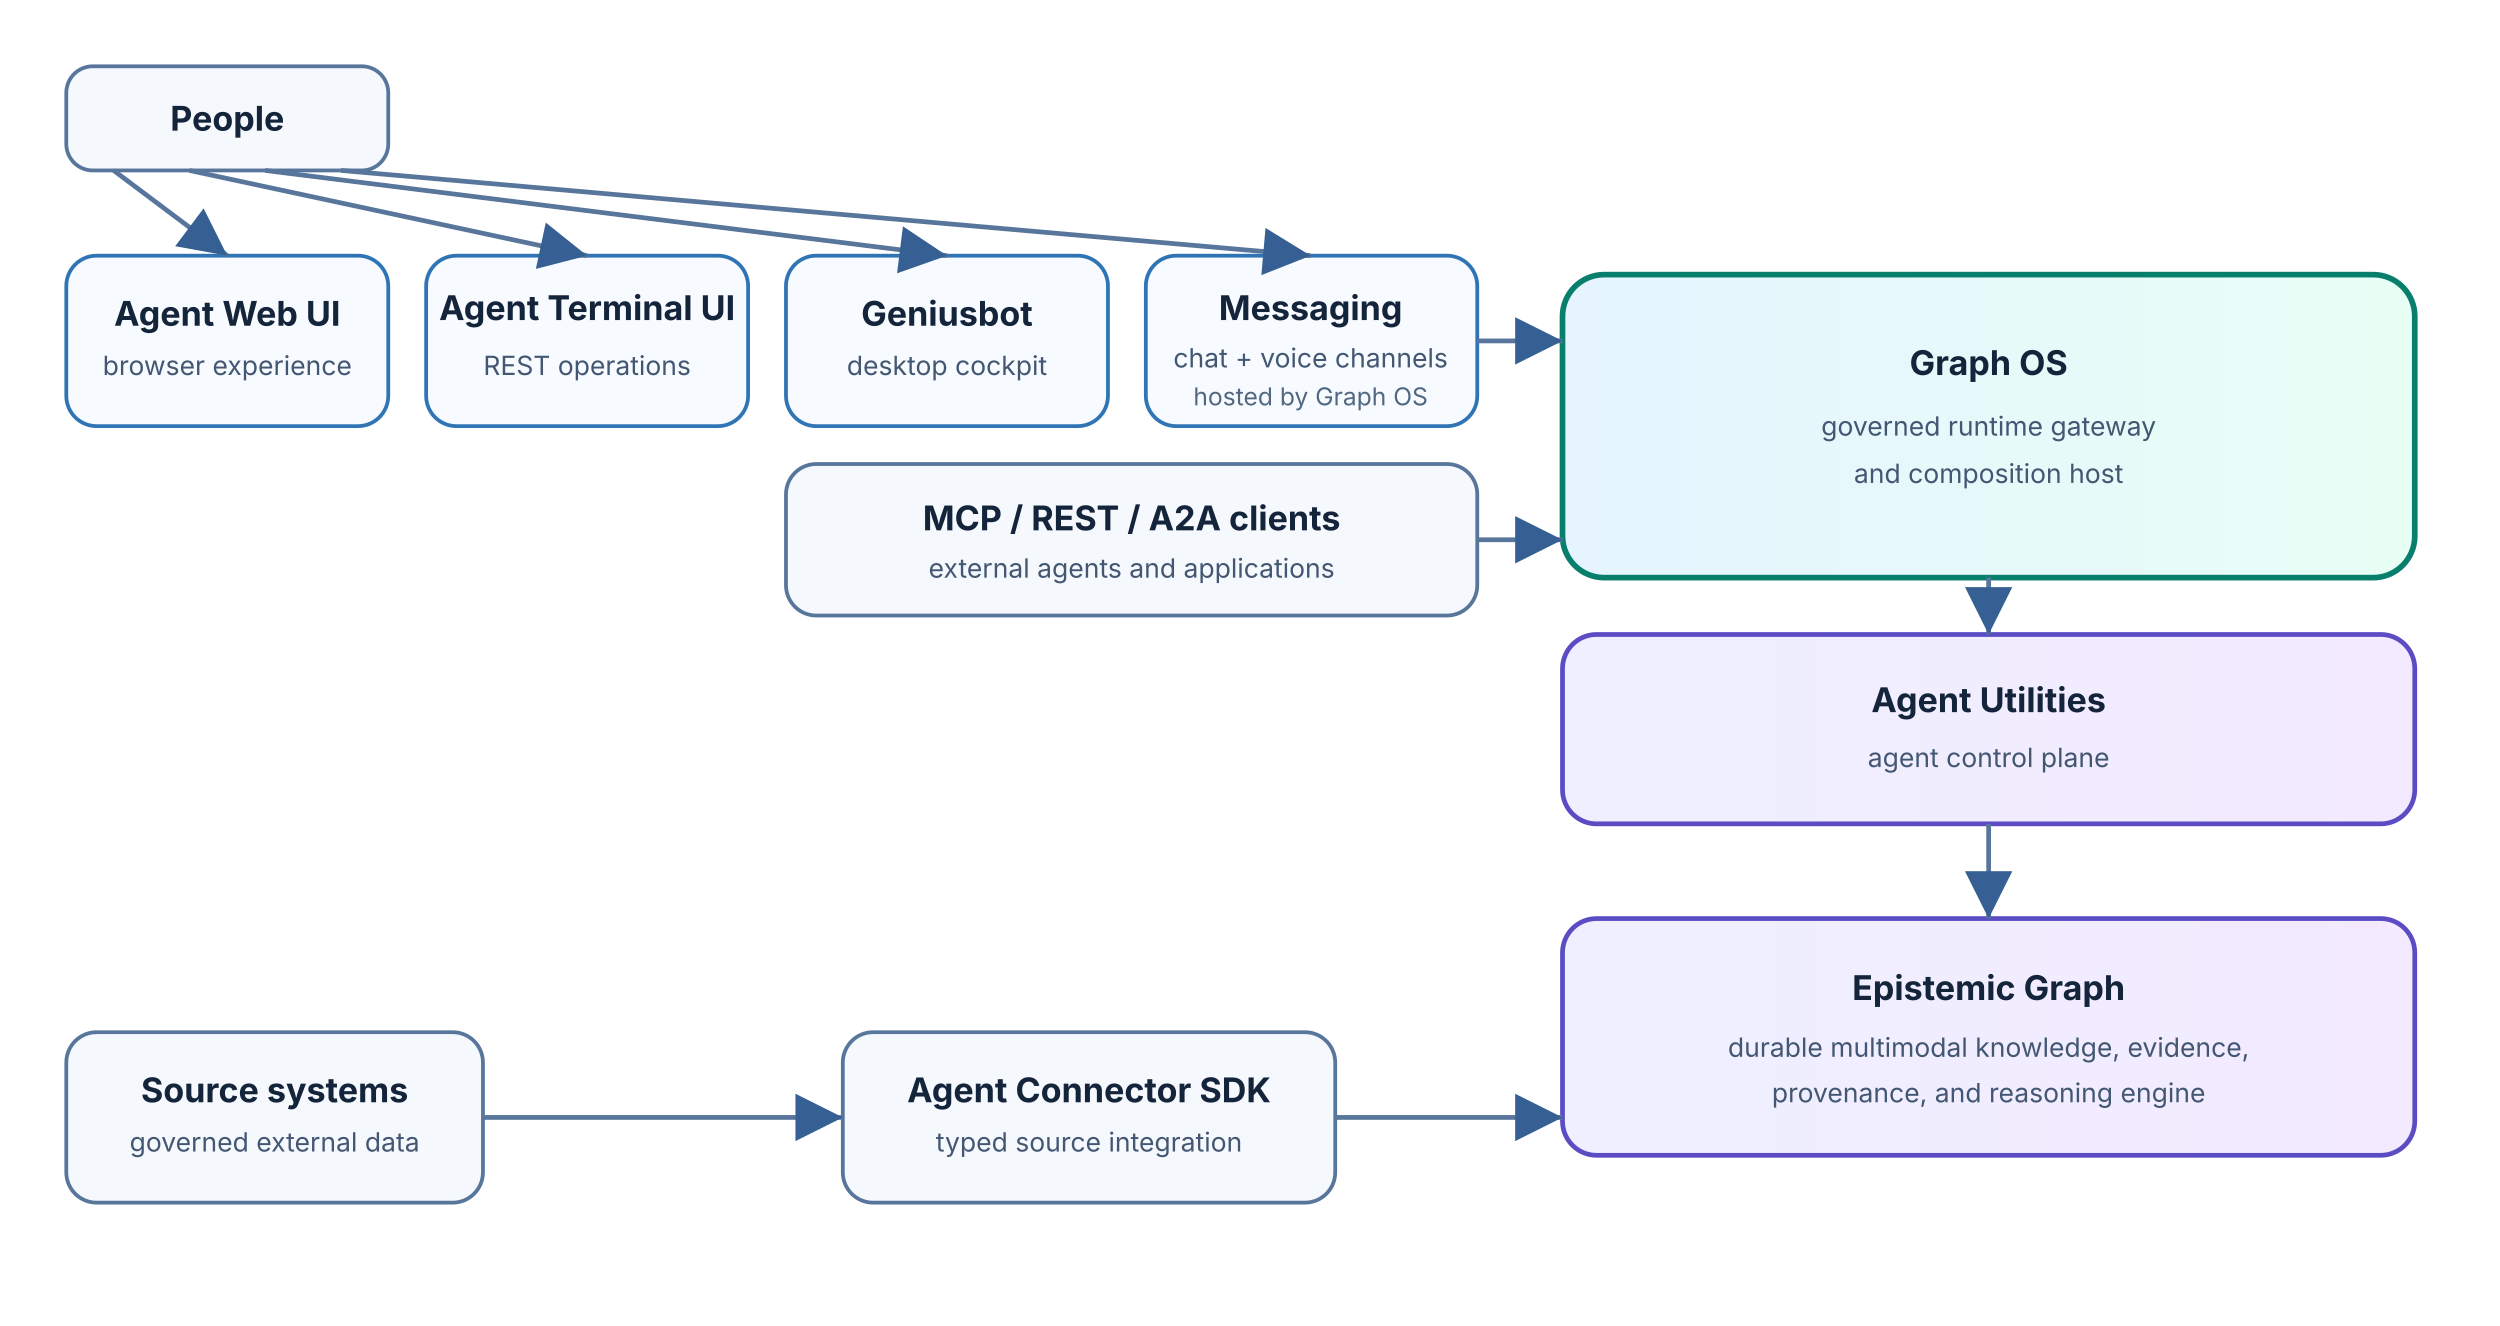
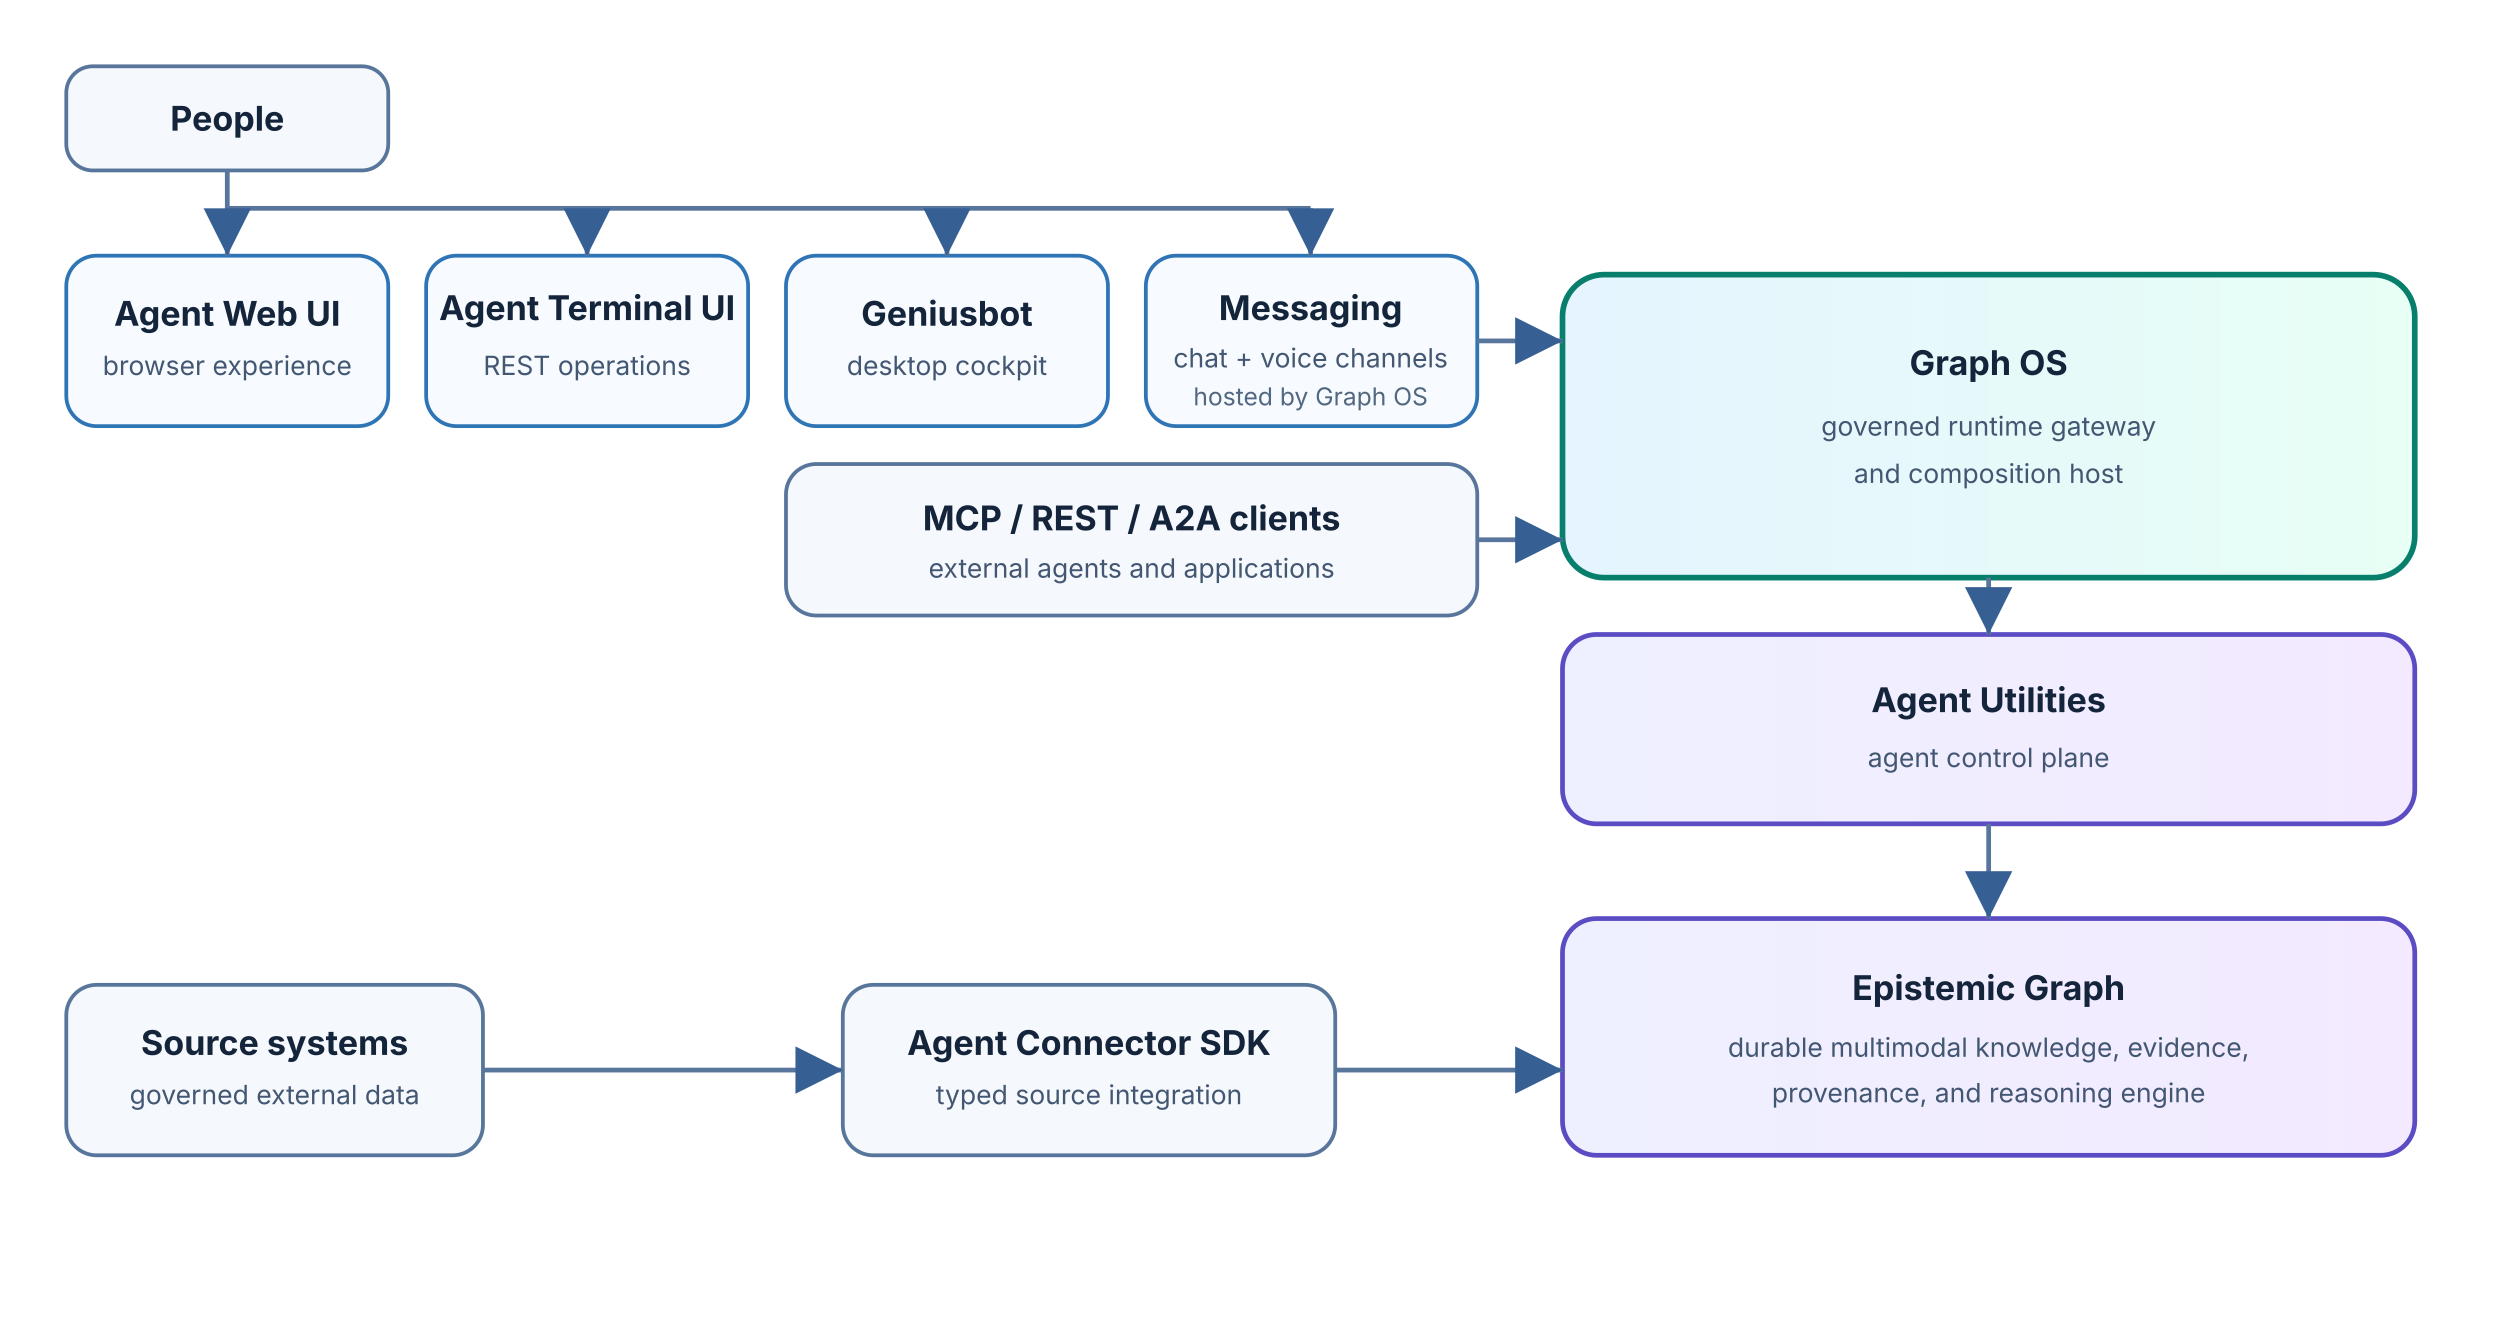
<svg xmlns="http://www.w3.org/2000/svg" viewBox="0 0 1320 700" role="img" aria-labelledby="diagram-title diagram-description">
  <defs>
    <linearGradient id="gateway-light" x1="0" x2="1">
      <stop stop-color="#e5f4ff" />
      <stop offset="1" stop-color="#e7fff5" />
    </linearGradient>
    <linearGradient id="core-light" x1="0" x2="1">
      <stop stop-color="#eef0ff" />
      <stop offset="1" stop-color="#f3eaff" />
    </linearGradient>
    <linearGradient id="gateway-dark" x1="0" x2="1">
      <stop stop-color="#173344" />
      <stop offset="1" stop-color="#153b36" />
    </linearGradient>
    <linearGradient id="core-dark" x1="0" x2="1">
      <stop stop-color="#242c4b" />
      <stop offset="1" stop-color="#332646" />
    </linearGradient>
    <marker id="arrow" markerWidth="10" markerHeight="10" refX="10" refY="5" orient="auto" markerUnits="strokeWidth">
      <path class="arrowhead" d="M0 0 10 5 0 10z" />
    </marker>
    <style>
      .bg{fill:none}.box{fill:#f5f8fc;stroke:#58769b;stroke-width:2}.entry{fill:#f7fbff;stroke:#2f75b5;stroke-width:2}.gateway{fill:url(#gateway-light);stroke:#087f6d;stroke-width:3}.core{fill:url(#core-light);stroke:#5b4cc4;stroke-width:2.5}.label{font:700 18px system-ui,-apple-system,Segoe UI,sans-serif;fill:#14243b;text-anchor:middle}.role{font:14px system-ui,-apple-system,Segoe UI,sans-serif;fill:#435773;text-anchor:middle}.small{font:13px system-ui,-apple-system,Segoe UI,sans-serif;fill:#526780;text-anchor:middle}.arrow,.bus{fill:none;stroke:#58769b;stroke-width:2.5}.arrow{marker-end:url(#arrow)}.arrowhead{fill:#365f93}
      @media (prefers-color-scheme: light){.bg{fill:none}.box{fill:#f5f8fc;stroke:#58769b}.entry{fill:#f7fbff;stroke:#2f75b5}.gateway{fill:url(#gateway-light);stroke:#087f6d}.core{fill:url(#core-light);stroke:#5b4cc4}.label{fill:#14243b}.role{fill:#435773}.small{fill:#526780}.arrow,.bus{stroke:#58769b}.arrowhead{fill:#365f93}}
      @media (prefers-color-scheme: dark){.bg{fill:none}.box{fill:#172338;stroke:#778ca9}.entry{fill:#192b43;stroke:#76aee9}.gateway{fill:url(#gateway-dark);stroke:#63d8b5}.core{fill:url(#core-dark);stroke:#b5a5ff}.label{fill:#f3f7ff}.role{fill:#d1dced}.small{fill:#b7c6dc}.arrow,.bus{stroke:#c2cee2}.arrowhead{fill:#d8e2f1}}
    </style>
  </defs>
  <rect class="bg" width="1320" height="700" rx="24" fill="none" />
  <g>
    <rect class="box" x="35" y="35" width="170" height="55" rx="14" />
    <text class="label" x="120" y="69">People</text>
    <rect class="entry" x="35" y="135" width="170" height="90" rx="16" />
    <text class="label" x="120" y="172">Agent Web UI</text>
    <text class="role" x="120" y="198">browser experience</text>
    <rect class="entry" x="225" y="135" width="170" height="90" rx="16" />
    <text class="label" x="310" y="169">Agent Terminal UI</text>
    <text class="role" x="310" y="198">REST operations</text>
    <rect class="entry" x="415" y="135" width="170" height="90" rx="16" />
    <text class="label" x="500" y="172">Geniusbot</text>
    <text class="role" x="500" y="198">desktop cockpit</text>
    <rect class="entry" x="605" y="135" width="175" height="90" rx="16" />
    <text class="label" x="692" y="169">Messaging</text>
    <text class="role" x="692" y="194">chat + voice channels</text>
    <text class="small" x="692" y="214">hosted by Graph OS</text>
    <rect class="box" x="415" y="245" width="365" height="80" rx="16" />
    <text class="label" x="597.5" y="280">MCP / REST / A2A clients</text>
    <text class="role" x="597.5" y="305">external agents and applications</text>
    <rect class="gateway" x="825" y="145" width="450" height="160" rx="22" />
    <text class="label" x="1050" y="198">Graph OS</text>
    <text class="role" x="1050" y="230">governed runtime gateway</text>
    <text class="role" x="1050" y="255">and composition host</text>
    <rect class="core" x="825" y="335" width="450" height="100" rx="18" />
    <text class="label" x="1050" y="376">Agent Utilities</text>
    <text class="role" x="1050" y="405">agent control plane</text>
    <rect class="core" x="825" y="485" width="450" height="125" rx="18" />
    <text class="label" x="1050" y="528">Epistemic Graph</text>
    <text class="role" x="1050" y="558">durable multimodal knowledge, evidence,</text>
    <text class="role" x="1050" y="582">provenance, and reasoning engine</text>
-     <rect class="box" x="35" y="545" width="220" height="90" rx="16" />
-     <text class="label" x="145" y="582">Source systems</text>
-     <text class="role" x="145" y="608">governed external data</text>
-     <rect class="box" x="445" y="545" width="260" height="90" rx="16" />
-     <text class="label" x="575" y="582">Agent Connector SDK</text>
-     <text class="role" x="575" y="608">typed source integration</text>
+     <rect class="box" x="35" y="520" width="220" height="90" rx="16" />
+     <text class="label" x="145" y="557">Source systems</text>
+     <text class="role" x="145" y="583">governed external data</text>
+     <rect class="box" x="445" y="520" width="260" height="90" rx="16" />
+     <text class="label" x="575" y="557">Agent Connector SDK</text>
+     <text class="role" x="575" y="583">typed source integration</text>
  </g>
  <g class="connections">
-     <path class="arrow" d="M60 90L120 135" />
-     <path class="arrow" d="M100 90L310 135" />
-     <path class="arrow" d="M140 90L500 135" />
-     <path class="arrow" d="M180 90L692 135" />
+     <path class="bus" d="M120 90V110H692" />
+     <path class="arrow" d="M120 110V135" />
+     <path class="arrow" d="M310 110V135" />
+     <path class="arrow" d="M500 110V135" />
+     <path class="arrow" d="M692 110V135" />
    <path class="arrow" d="M780 180H825" />
    <path class="arrow" d="M780 285H825" />
    <path class="arrow" d="M1050 305V335" />
    <path class="arrow" d="M1050 435V485" />
-     <path class="arrow" d="M255 590H445" />
-     <path class="arrow" d="M705 590H825" />
+     <path class="arrow" d="M255 565H445" />
+     <path class="arrow" d="M705 565H825" />
  </g>
</svg>
